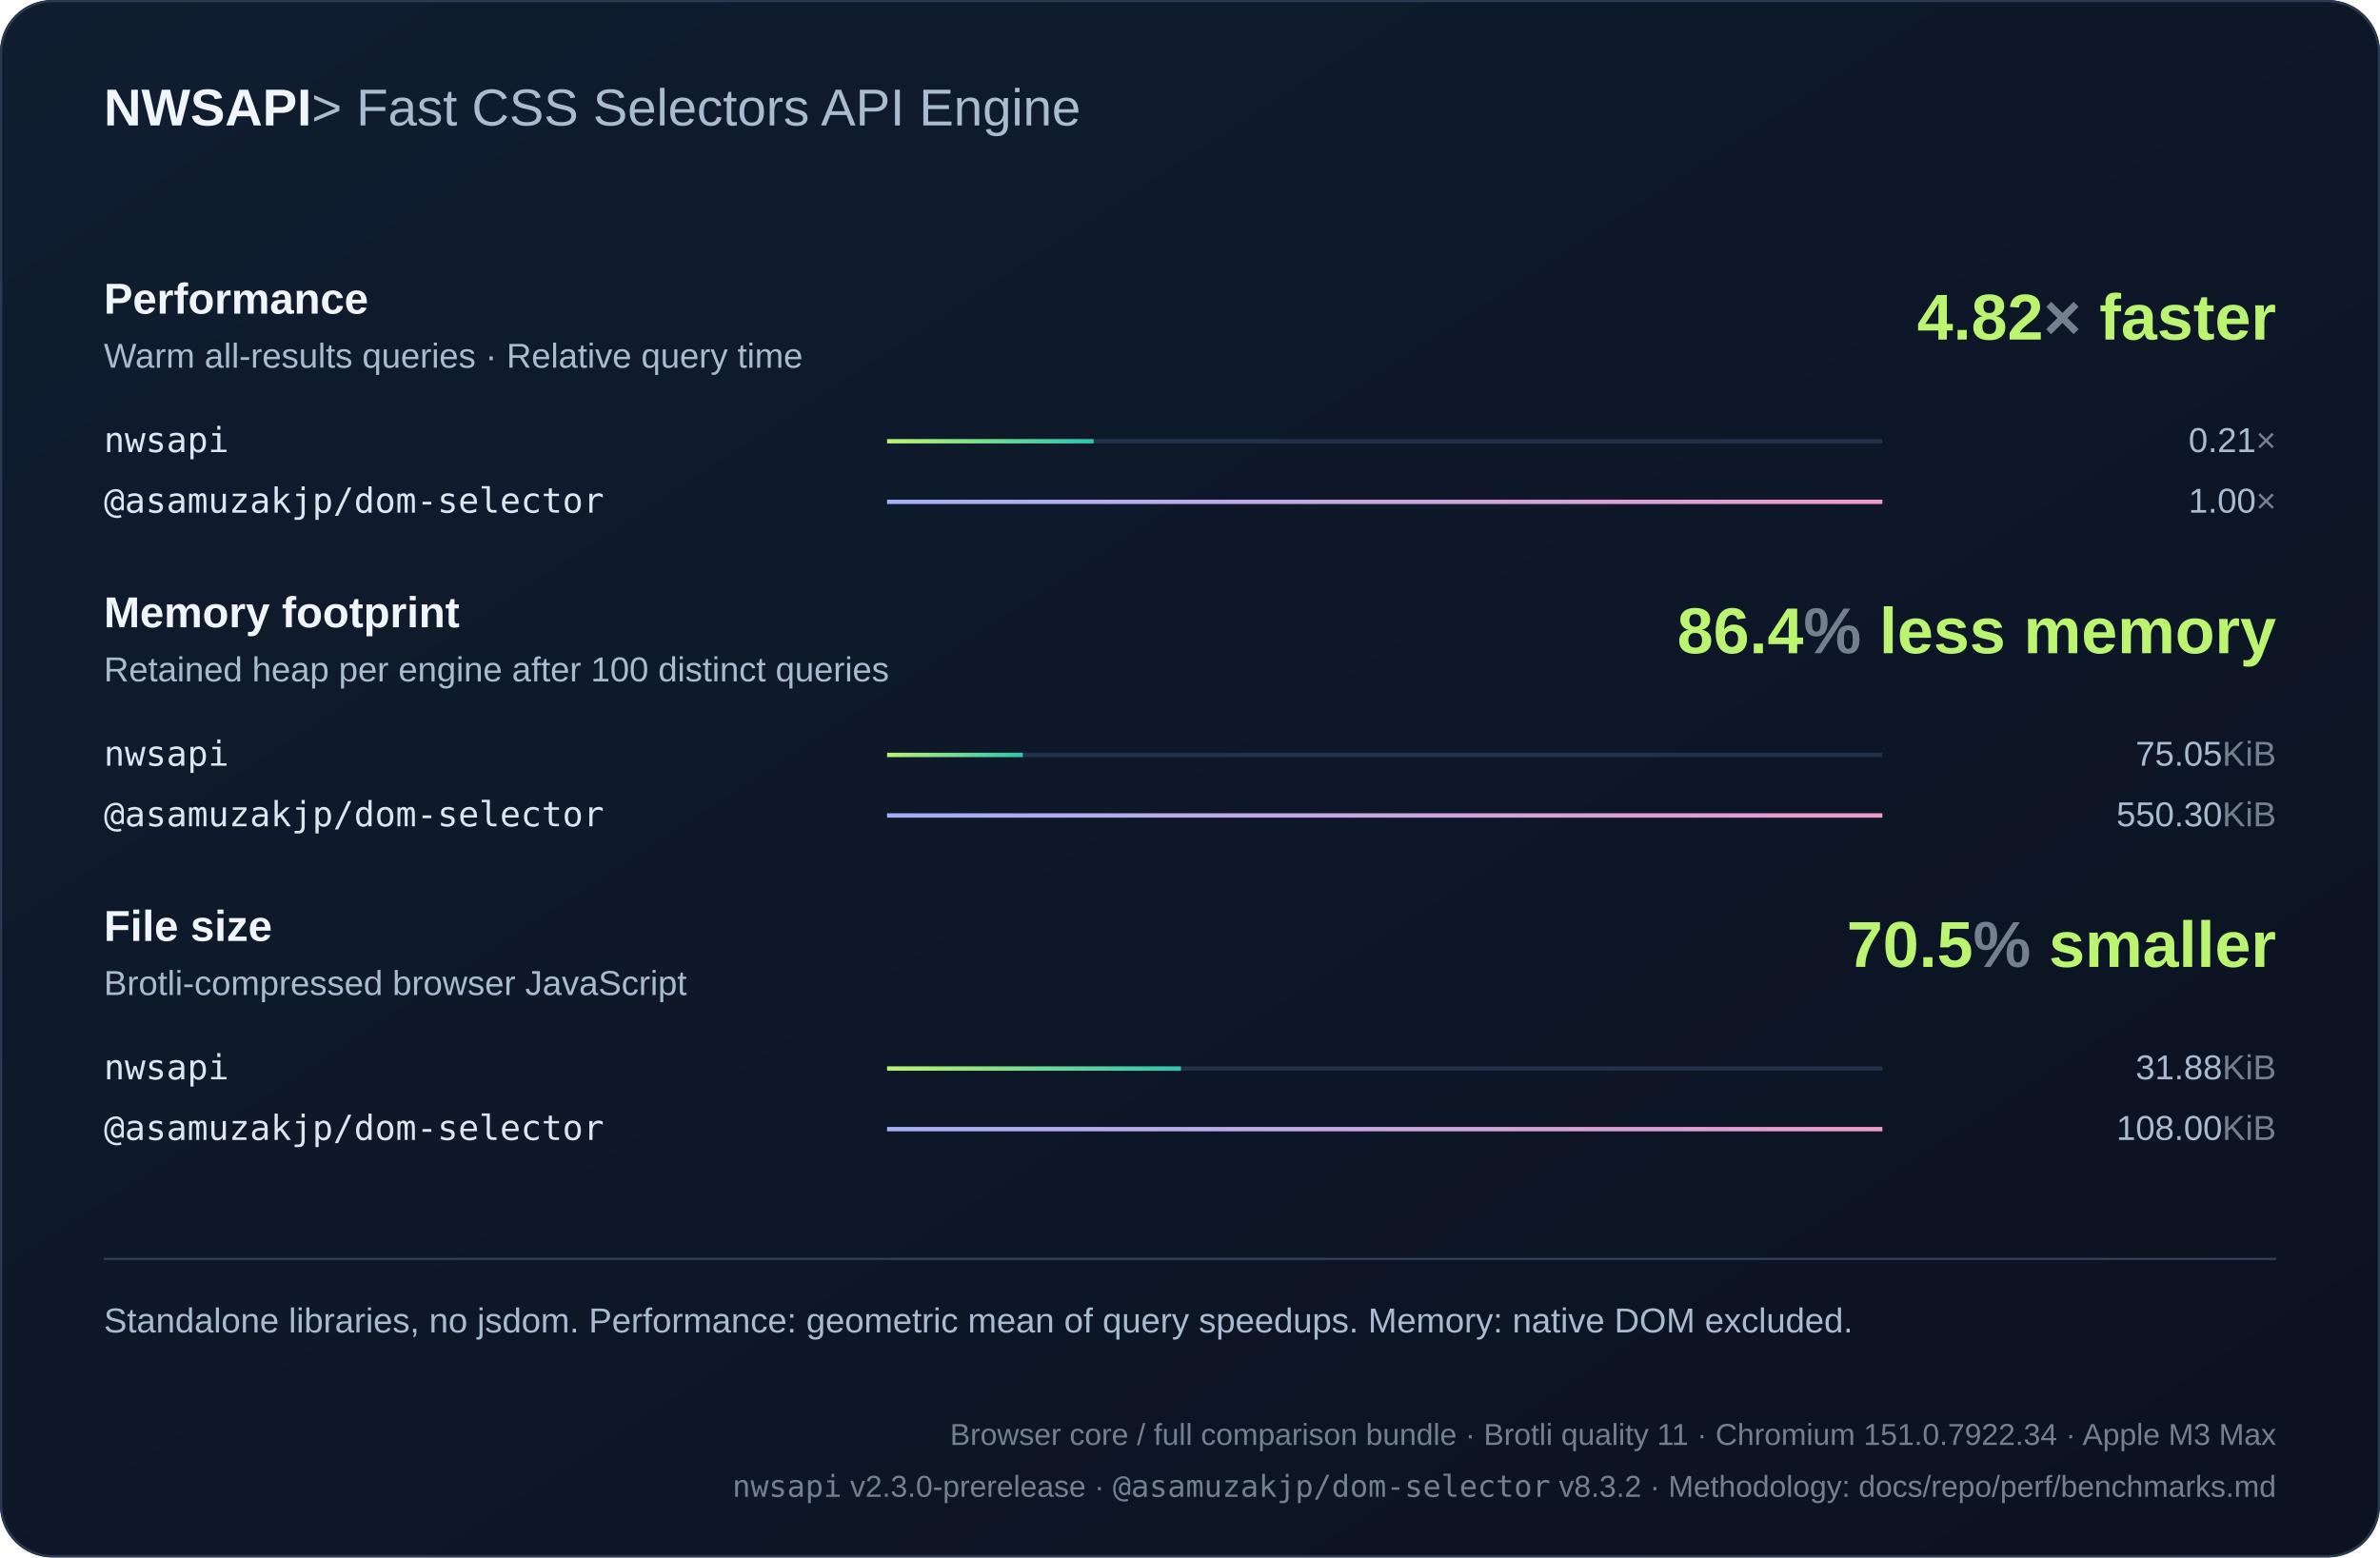
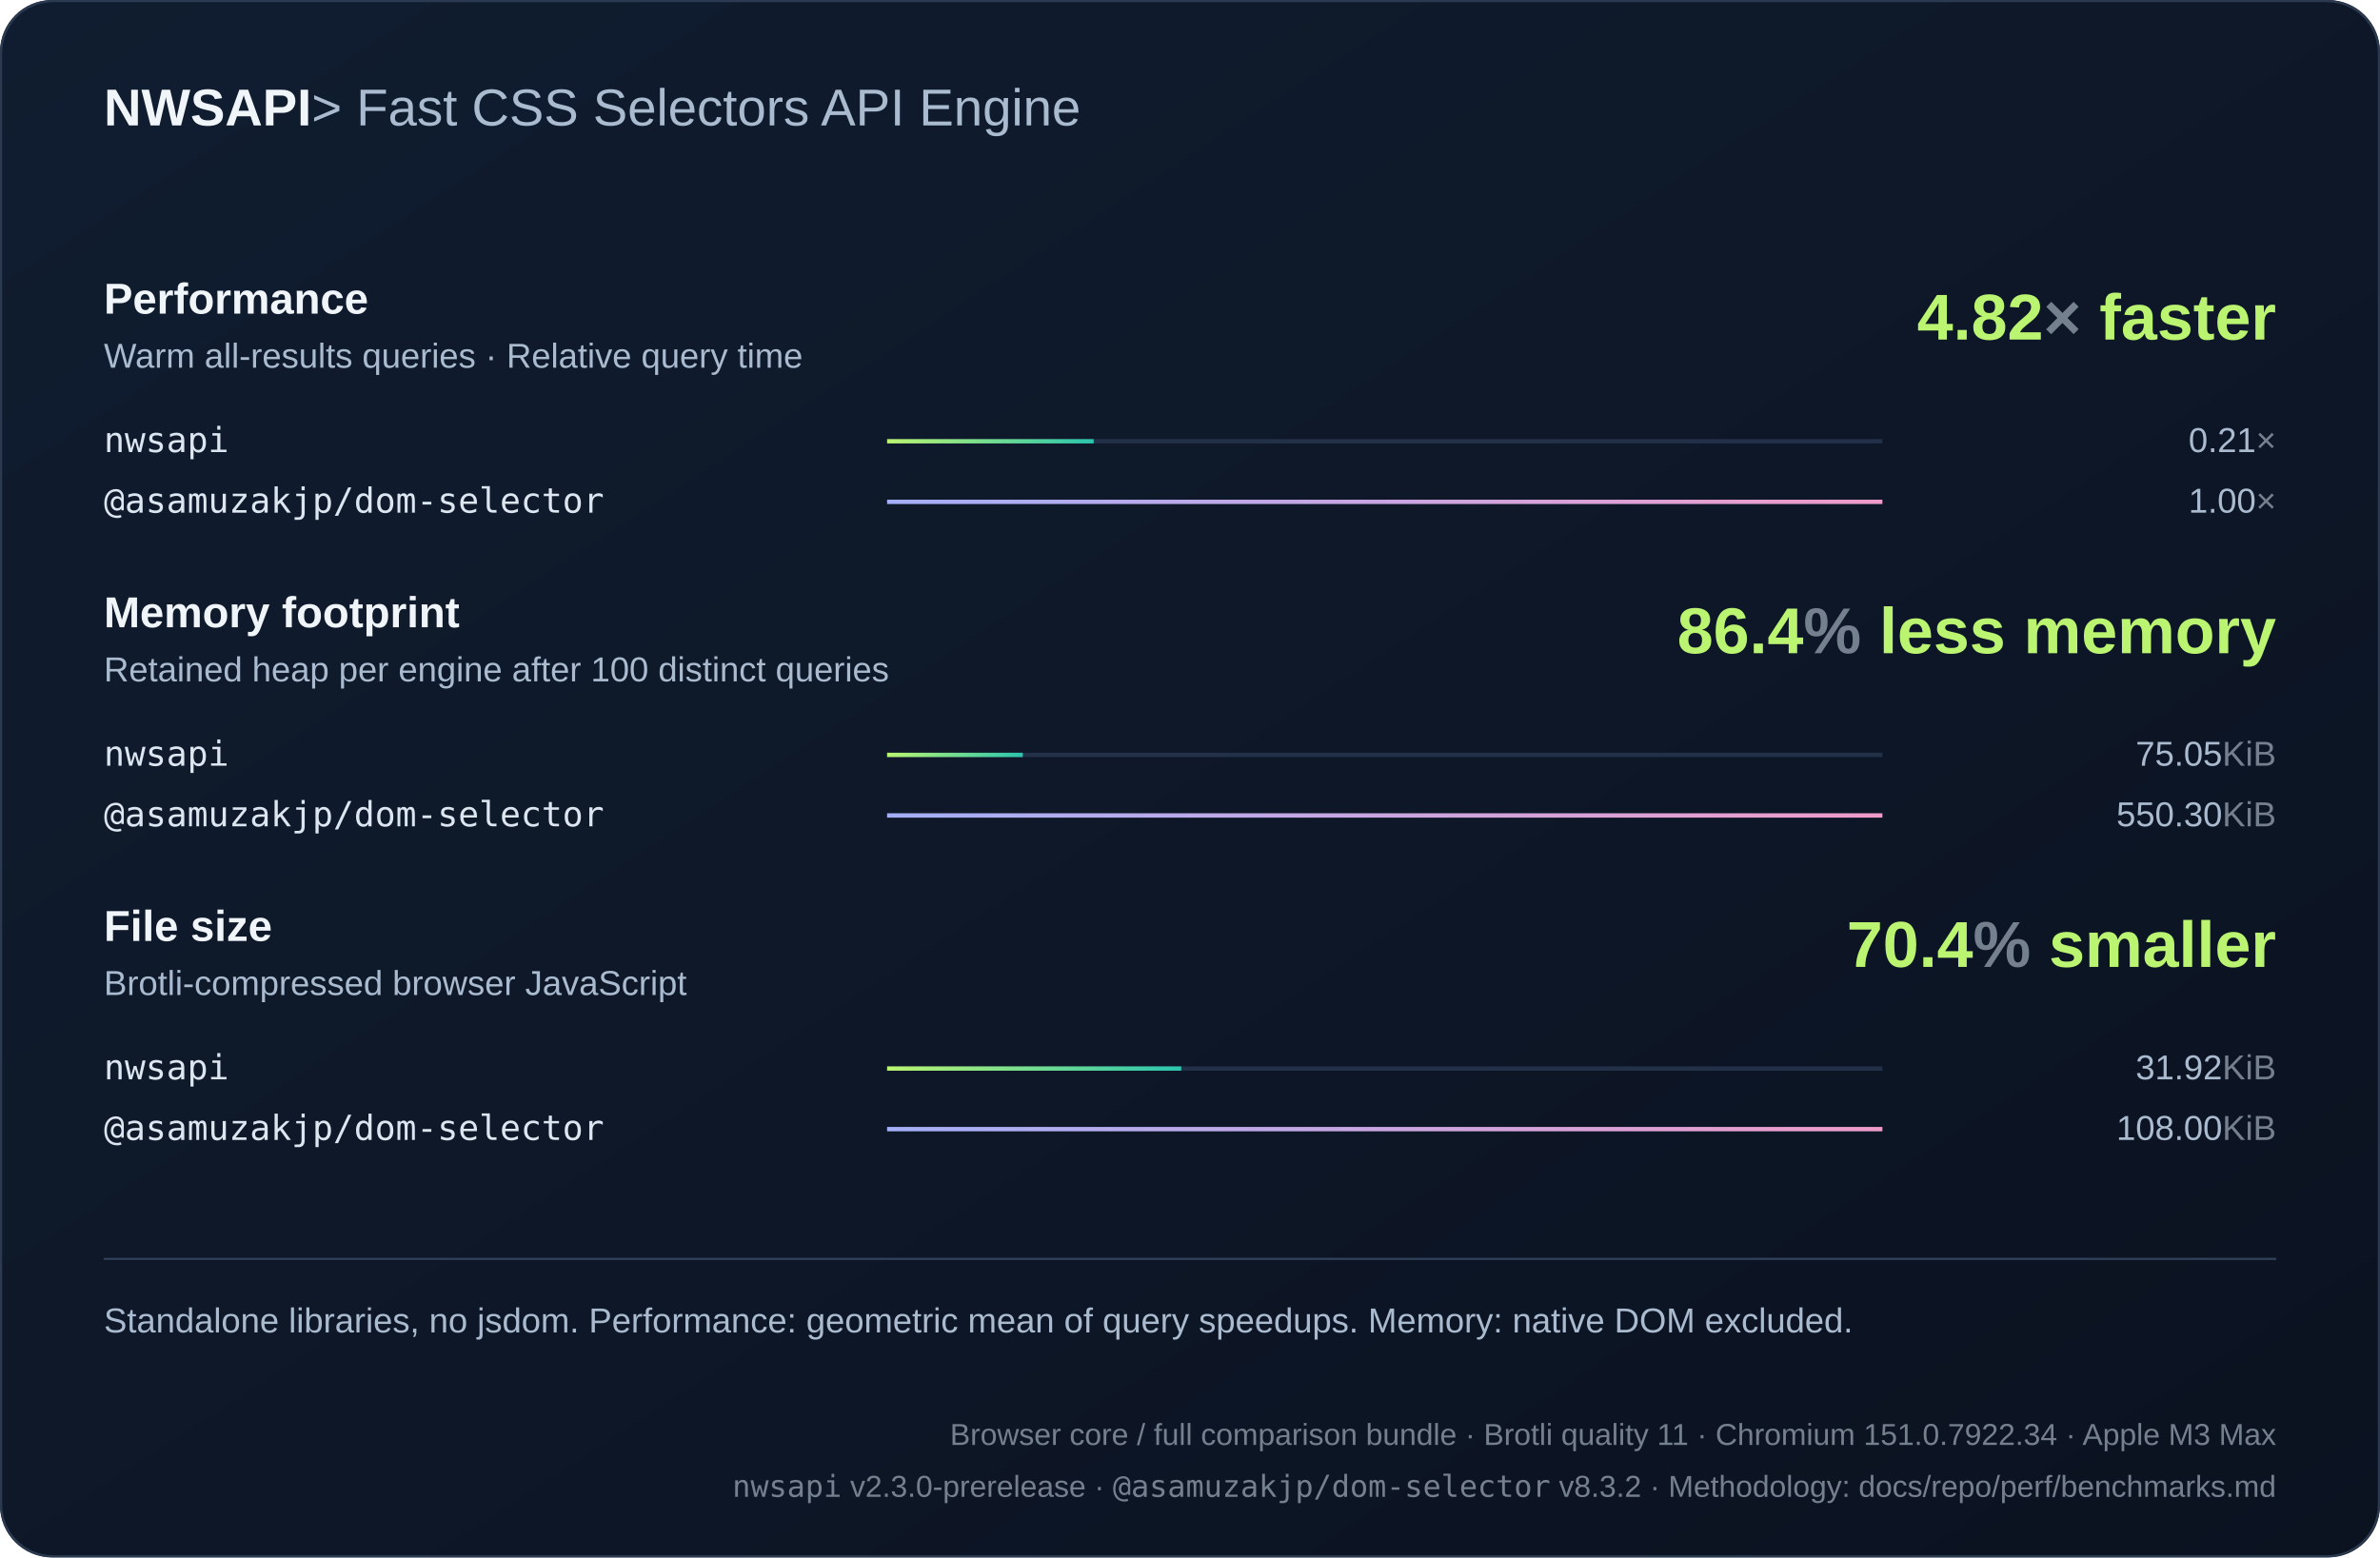
<svg xmlns="http://www.w3.org/2000/svg" width="1100" height="720" viewBox="0 0 1100 720" role="img">
  <defs>
    <linearGradient id="bg" x2="1" y2="1">
      <stop stop-color="#101d30" />
      <stop offset="1" stop-color="#0b1220" />
    </linearGradient>
    <linearGradient id="series0">
      <stop stop-color="#baf471" />
      <stop offset="1" stop-color="#2bc5ae" />
    </linearGradient>
    <linearGradient id="series1">
      <stop stop-color="#a4aff7" />
      <stop offset="1" stop-color="#ef9bc9" />
    </linearGradient>
    <linearGradient id="series2">
      <stop stop-color="#80d7ff" />
      <stop offset="1" stop-color="#739be8" />
    </linearGradient>
  </defs>
  <style>text{font-family:Arial,Helvetica,sans-serif;fill:#f0f5fa}
.muted{fill:#aabbd0;font:16px Arial,Helvetica,sans-serif}
.code{font:18px Consolas,Menlo,monospace;fill:#dce6f1}
.note .code{font:16px Consolas,Menlo,monospace}
.metadata,.metadata .code{fill:#75808e;font-size:14px}
.chart-title{font-size:24px;font-weight:700}
.unit{fill:#75808e}
.package{font-family:Consolas,Menlo,monospace}
.comparison{font-size:14px;font-variant-numeric:tabular-nums}
.tick{fill:#aabbd0;font-size:12px}
.time{fill:#aabbd0;font-size:13px;font-variant-numeric:tabular-nums}
.tagline{fill:#aabbd0;font-weight:400}.metric-title{font-size:20px;font-weight:700}.engine{font-size:16px}.headline{font-size:30px;font-weight:700;fill:#baf471}</style>
  <rect width="1100" height="720" rx="24" fill="url(#bg)" />
  <rect x=".5" y=".5" width="1099" height="719" rx="24" fill="none" stroke="#2b3a50" />
  <text x="48" y="58" class="chart-title">NWSAPI<tspan class="tagline"> &gt; Fast CSS Selectors API Engine</tspan>
  </text>
  <text x="48" y="145" class="metric-title">Performance</text>
  <text x="48" y="170" class="muted">Warm all-results queries · Relative query time</text>
  <text x="1052" y="157" text-anchor="end" class="headline">4.82<tspan class="unit">×</tspan> faster</text>
  <g>
    <text x="48" y="209" class="code engine">nwsapi</text>
    <path d="M410 204h460" stroke="#223048" stroke-width="2" />
    <rect x="410" y="203" width="95.474" height="2" fill="url(#series0)" />
    <text x="1052" y="209" text-anchor="end" class="muted">0.21<tspan class="unit">×</tspan>
    </text>
  </g>
  <g>
    <text x="48" y="237" class="code engine">@asamuzakjp/dom-selector</text>
    <path d="M410 232h460" stroke="#223048" stroke-width="2" />
    <rect x="410" y="231" width="460" height="2" fill="url(#series1)" />
    <text x="1052" y="237" text-anchor="end" class="muted">1.00<tspan class="unit">×</tspan>
    </text>
  </g>
  <text x="48" y="290" class="metric-title">Memory footprint</text>
  <text x="48" y="315" class="muted">Retained heap per engine after 100 distinct queries</text>
  <text x="1052" y="302" text-anchor="end" class="headline">86.4<tspan class="unit">%</tspan> less memory</text>
  <g>
    <text x="48" y="354" class="code engine">nwsapi</text>
    <path d="M410 349h460" stroke="#223048" stroke-width="2" />
    <rect x="410" y="348" width="62.731" height="2" fill="url(#series0)" />
    <text x="1052" y="354" text-anchor="end" class="muted">75.05<tspan class="unit">KiB</tspan>
    </text>
  </g>
  <g>
    <text x="48" y="382" class="code engine">@asamuzakjp/dom-selector</text>
    <path d="M410 377h460" stroke="#223048" stroke-width="2" />
    <rect x="410" y="376" width="460" height="2" fill="url(#series1)" />
    <text x="1052" y="382" text-anchor="end" class="muted">550.30<tspan class="unit">KiB</tspan>
    </text>
  </g>
  <text x="48" y="435" class="metric-title">File size</text>
  <text x="48" y="460" class="muted">Brotli-compressed browser JavaScript</text>
-   <text x="1052" y="447" text-anchor="end" class="headline">70.5<tspan class="unit">%</tspan> smaller</text>
+   <text x="1052" y="447" text-anchor="end" class="headline">70.4<tspan class="unit">%</tspan> smaller</text>
  <g>
    <text x="48" y="499" class="code engine">nwsapi</text>
    <path d="M410 494h460" stroke="#223048" stroke-width="2" />
-     <rect x="410" y="493" width="135.796" height="2" fill="url(#series0)" />
-     <text x="1052" y="499" text-anchor="end" class="muted">31.88<tspan class="unit">KiB</tspan>
+     <rect x="410" y="493" width="135.946" height="2" fill="url(#series0)" />
+     <text x="1052" y="499" text-anchor="end" class="muted">31.92<tspan class="unit">KiB</tspan>
    </text>
  </g>
  <g>
    <text x="48" y="527" class="code engine">@asamuzakjp/dom-selector</text>
    <path d="M410 522h460" stroke="#223048" stroke-width="2" />
    <rect x="410" y="521" width="460" height="2" fill="url(#series1)" />
    <text x="1052" y="527" text-anchor="end" class="muted">108.00<tspan class="unit">KiB</tspan>
    </text>
  </g>
  <path d="M48 582h1004" stroke="#304159" />
  <text x="48" y="616" class="muted note">Standalone libraries, no jsdom. Performance: geometric mean of query speedups. Memory: native DOM excluded.</text>
  <text x="1052" y="668" text-anchor="end" class="muted note metadata">Browser core / full comparison bundle · Brotli quality 11 · Chromium 151.0.7922.34 · Apple M3 Max</text>
  <text x="1052" y="692" text-anchor="end" class="muted note metadata">
    <tspan class="package">nwsapi</tspan> v2.3.0-prerelease · <tspan class="package">@asamuzakjp/dom-selector</tspan> v8.3.2 · Methodology: docs/repo/perf/benchmarks.md</text>
</svg>
